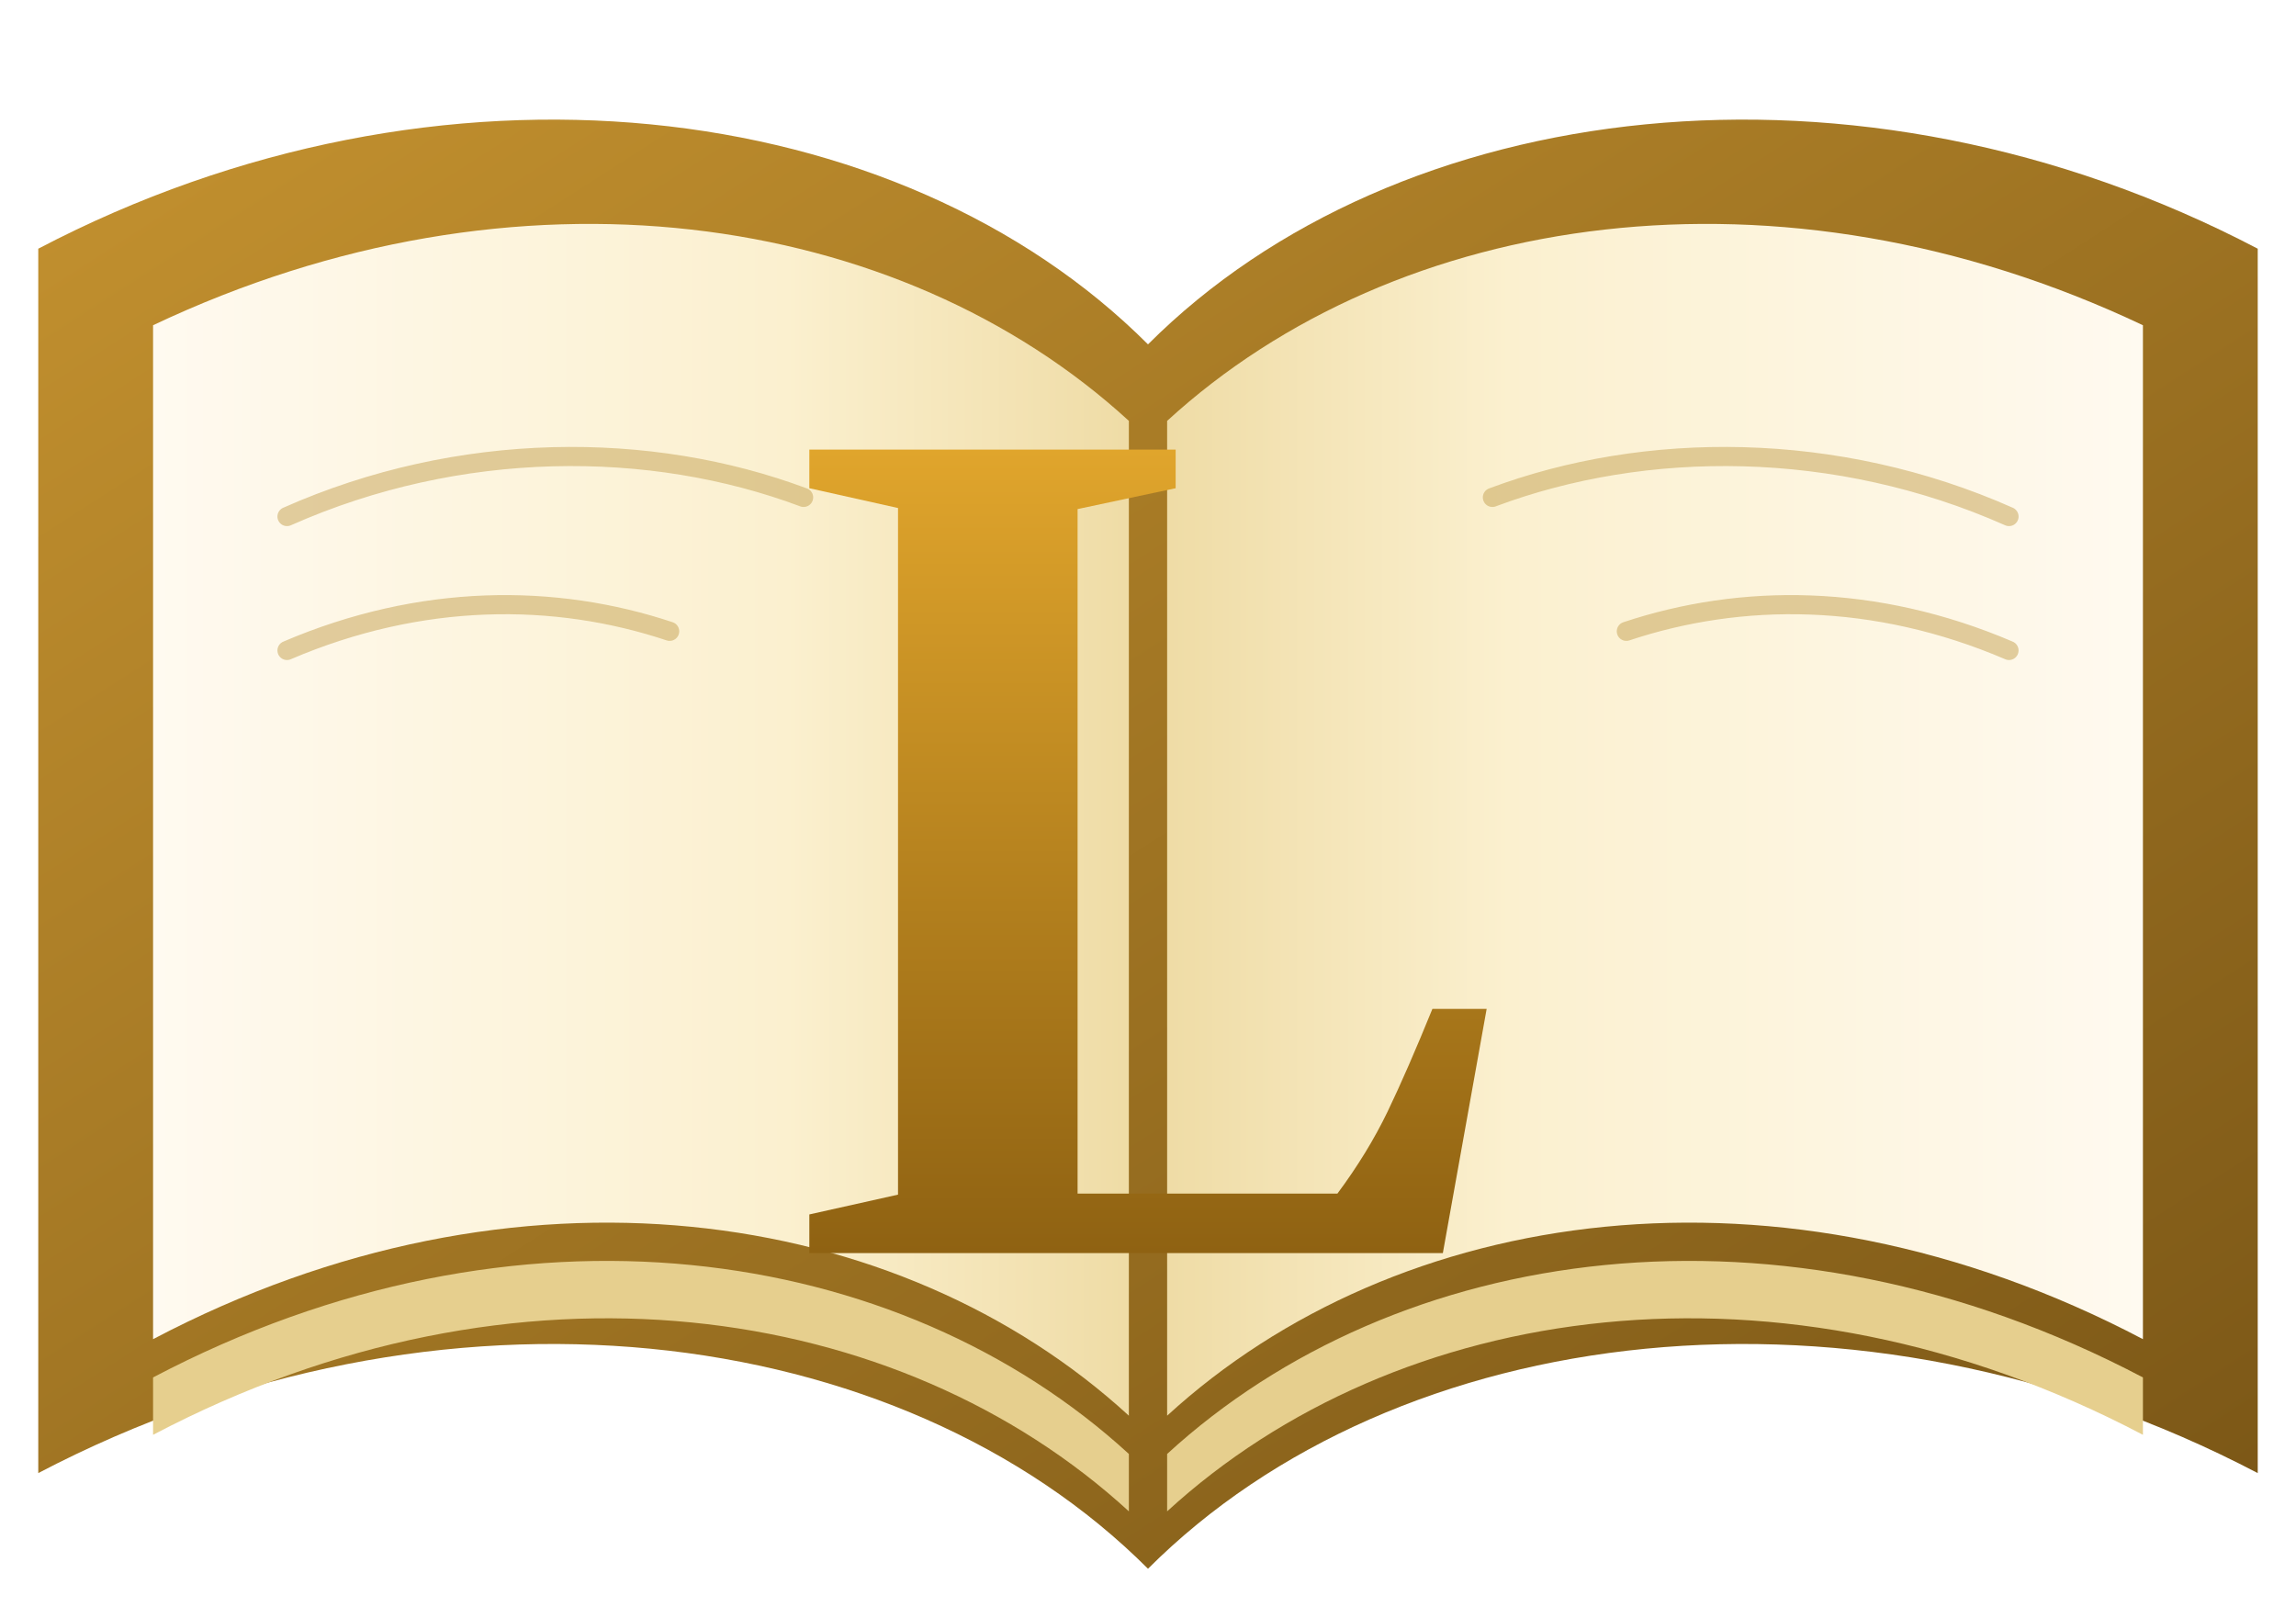
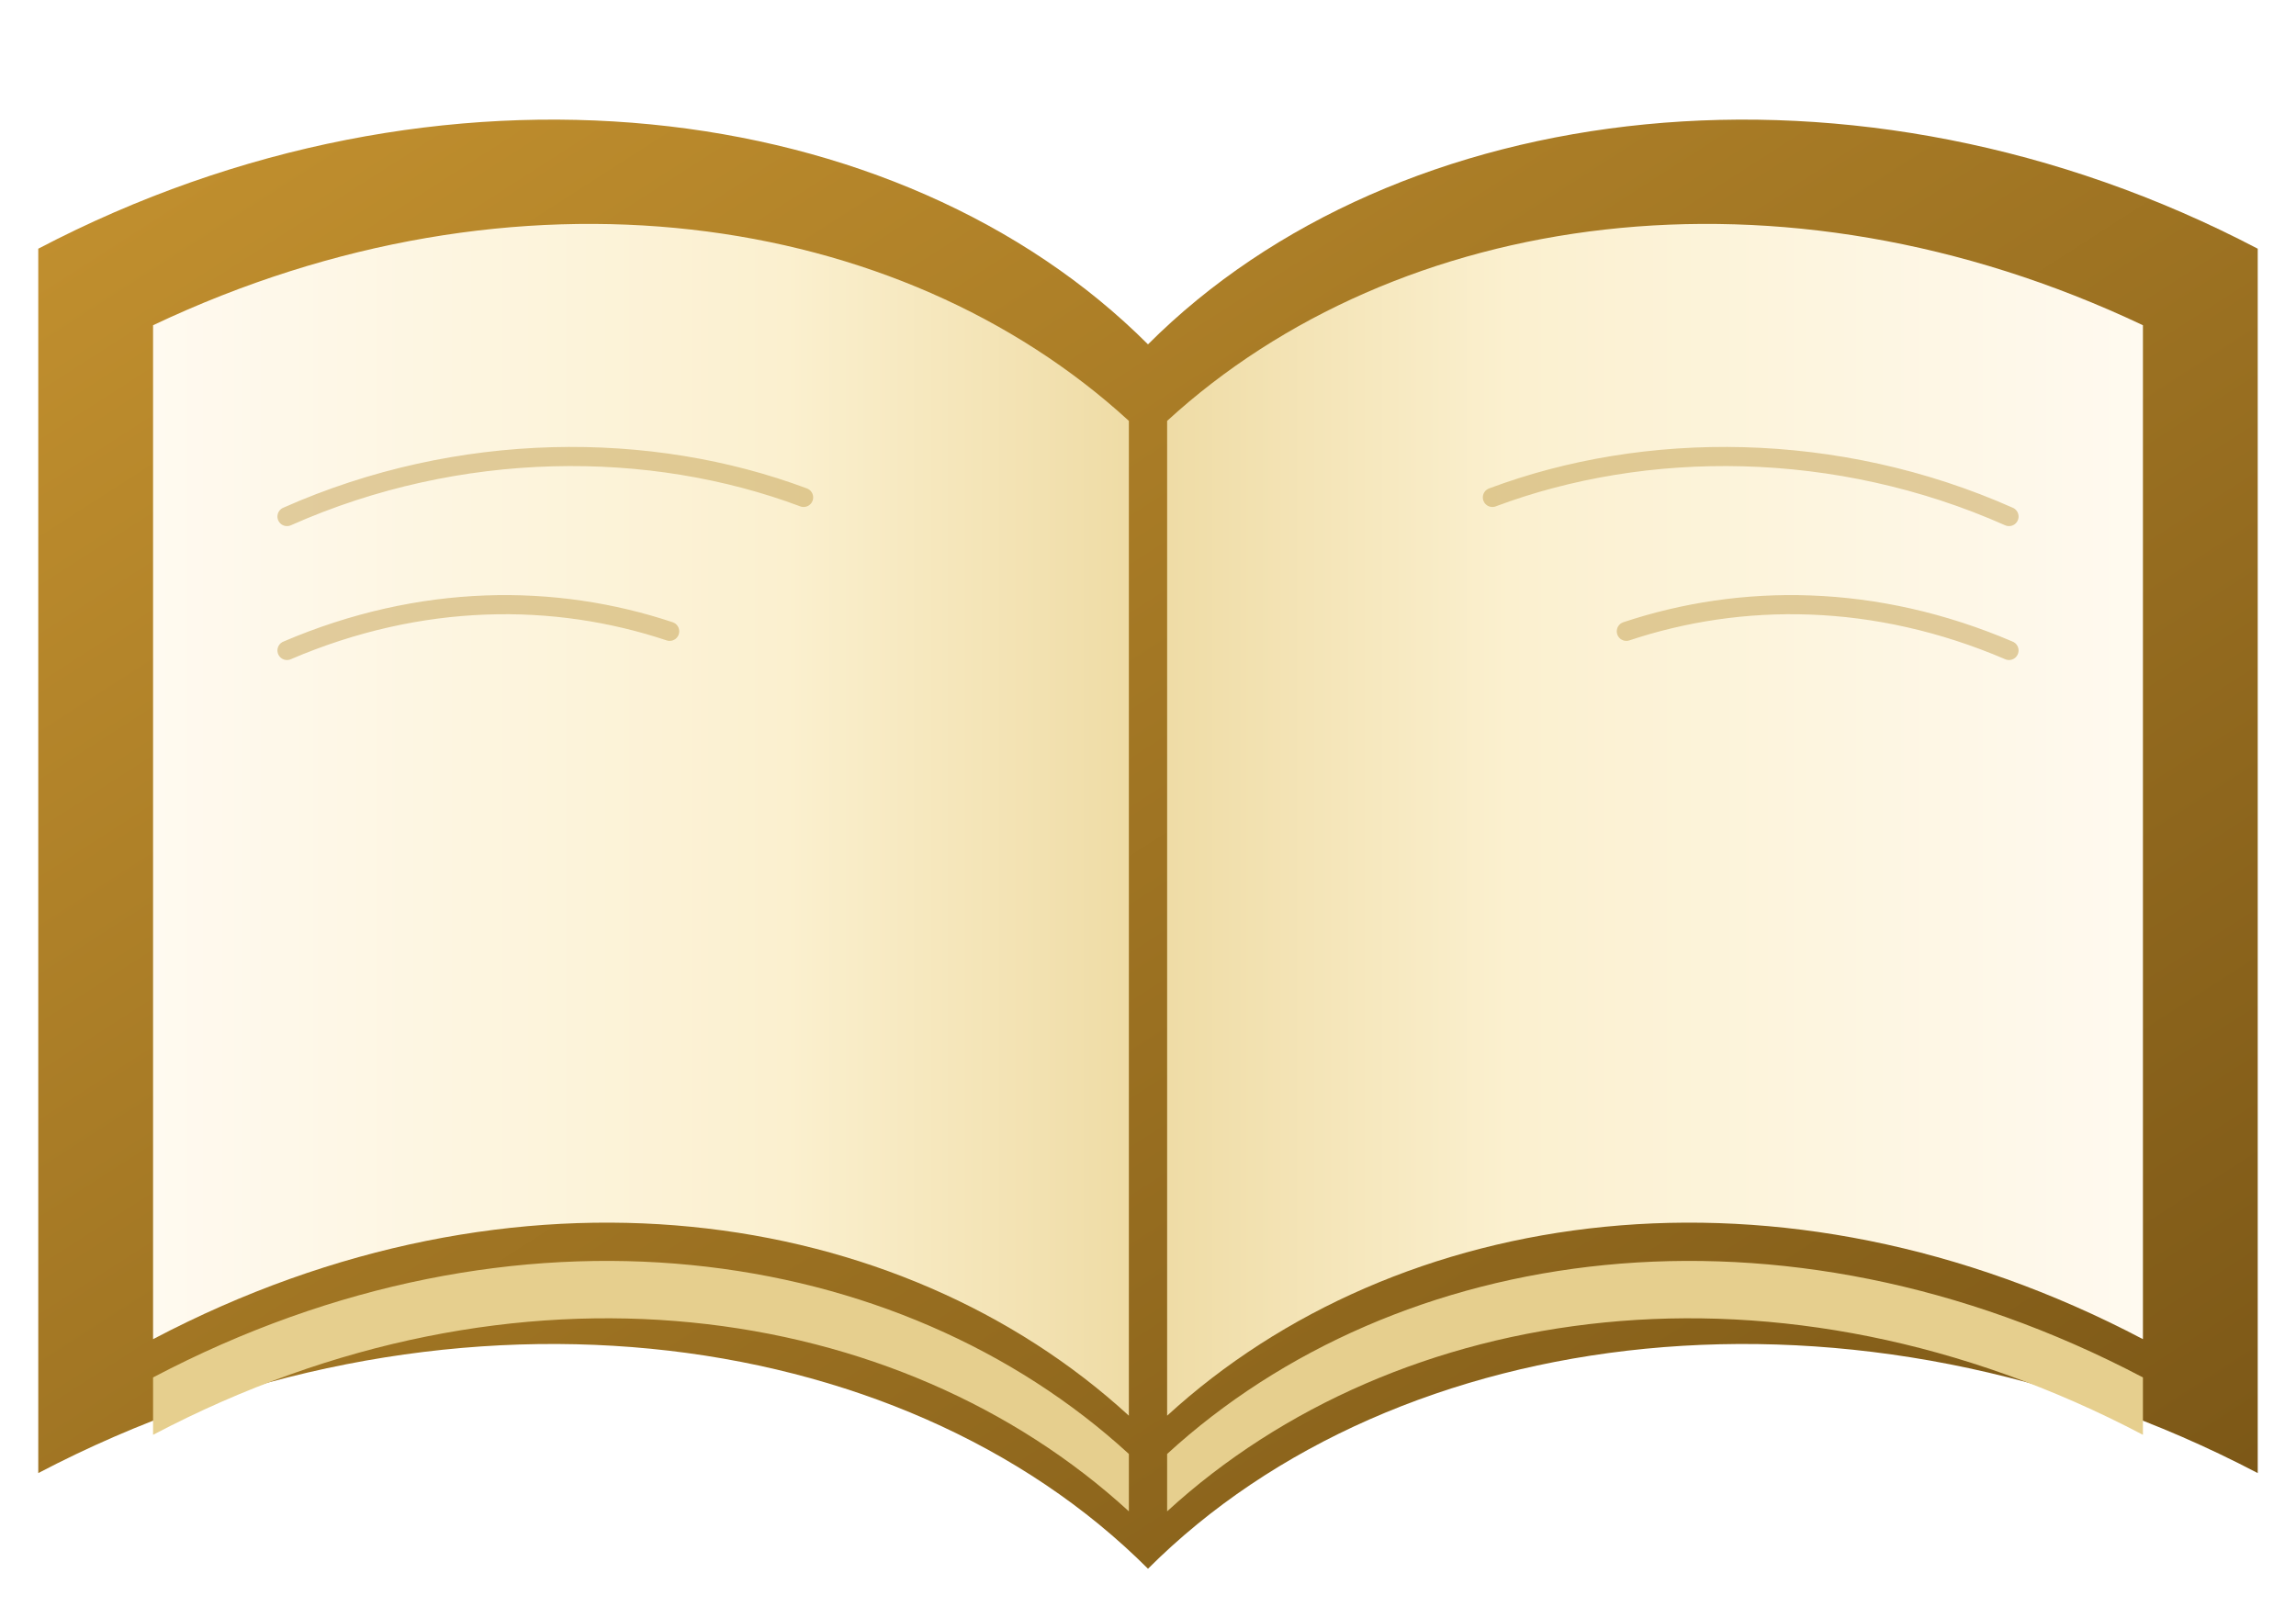
<svg xmlns="http://www.w3.org/2000/svg" viewBox="8 44 240 168" width="240" height="168" role="img" aria-label="Lionhold Education emblem">
  <defs>
    <linearGradient id="cover" x1="0" y1="0" x2="1" y2="1">
      <stop offset="0" stop-color="#c3912f" />
      <stop offset="1" stop-color="#7a5616" />
    </linearGradient>
    <linearGradient id="pageL" x1="1" y1="0" x2="0" y2="0">
      <stop offset="0" stop-color="#efdca6" />
      <stop offset=".35" stop-color="#fbf0cf" />
      <stop offset="1" stop-color="#fffaf0" />
    </linearGradient>
    <linearGradient id="pageR" x1="0" y1="0" x2="1" y2="0">
      <stop offset="0" stop-color="#efdca6" />
      <stop offset=".35" stop-color="#fbf0cf" />
      <stop offset="1" stop-color="#fffaf0" />
    </linearGradient>
-     <linearGradient id="ink" x1="0" y1="0" x2="0" y2="1">
-       <stop offset="0" stop-color="#e0a52c" />
-       <stop offset="1" stop-color="#8f6212" />
-     </linearGradient>
  </defs>
  <path d="M12 70 C54 48 102 54 128 80 C154 54 202 48 244 70 L244 198 C202 176 154 182 128 208 C102 182 54 176 12 198 Z" fill="url(#cover)" />
  <path d="M24 188 C62 168 102 174 126 196 L126 202 C102 180 62 174 24 194 Z" fill="#e6cf8e" />
  <path d="M232 188 C194 168 154 174 130 196 L130 202 C154 180 194 174 232 194 Z" fill="#e6cf8e" />
  <path d="M24 78 C62 60 102 66 126 88 L126 192 C102 170 62 164 24 184 Z" fill="url(#pageL)" />
  <path d="M232 78 C194 60 154 66 130 88 L130 192 C154 170 194 164 232 184 Z" fill="url(#pageR)" />
  <g stroke="#c9a85c" stroke-width="2" stroke-linecap="round" opacity=".55" fill="none">
    <path d="M38 98 C56 90 76 90 92 96" />
    <path d="M38 112 C52 106 66 106 78 110" />
    <path d="M218 98 C200 90 180 90 164 96" />
    <path d="M218 112 C204 106 190 106 178 110" />
  </g>
-   <path d="M120.64 168.78H147.8Q150.96 164.53 153.04 160.22Q155.11 155.91 157.73 149.47H163.4L158.82 175H92.6V170.96L101.87 168.89V97.11L92.6 95.04V91H130.89V95.04L120.64 97.22Z" fill="url(#ink)" />
</svg>
